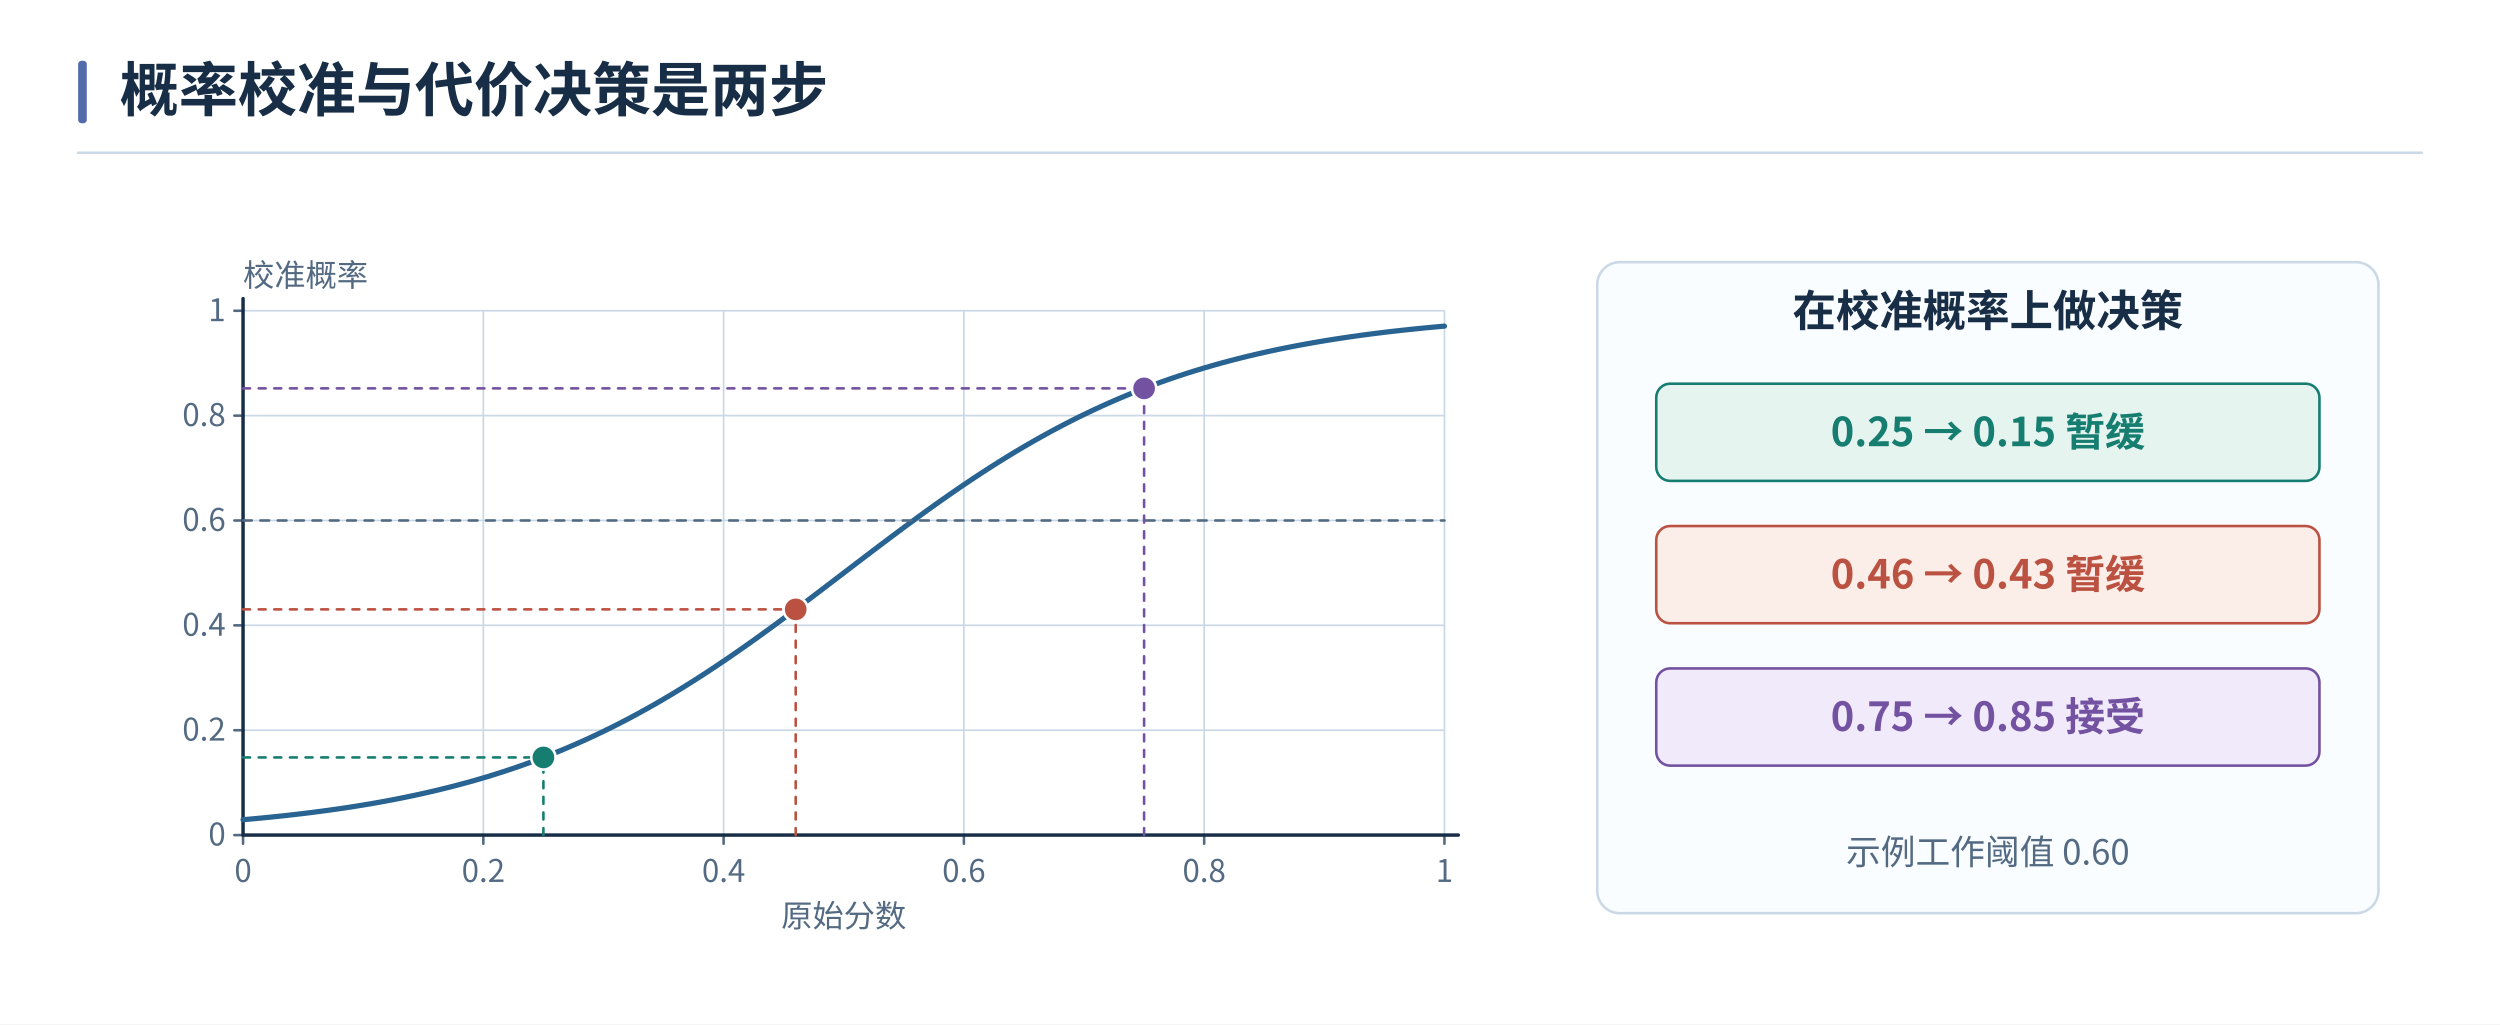
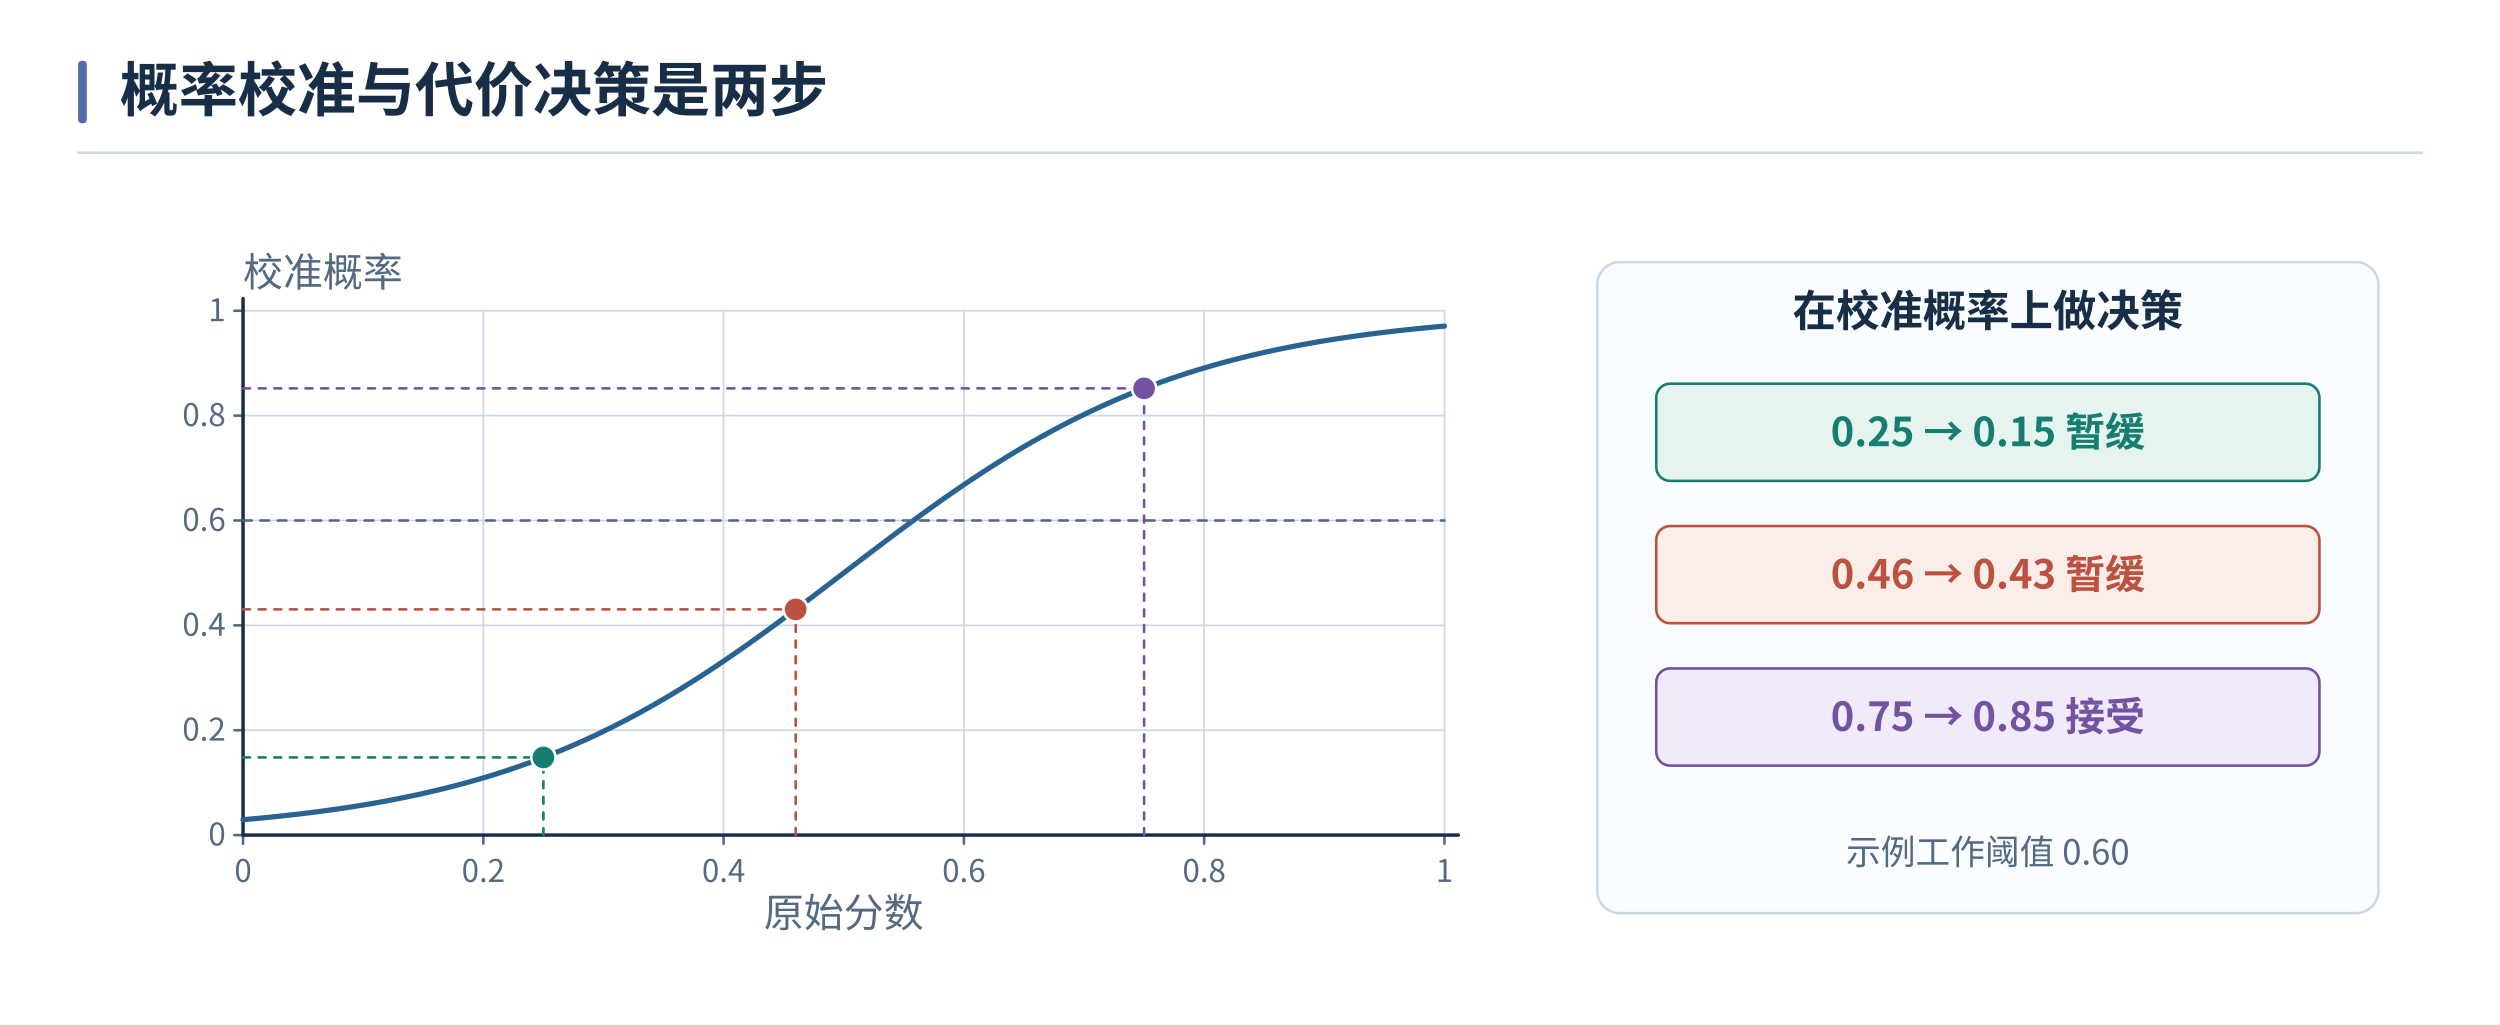
<svg xmlns="http://www.w3.org/2000/svg" width="1440" height="590" viewBox="0 0 1440 590" role="img" aria-labelledby="caption">
  <defs>
    <marker id="blue" orient="auto" markerWidth="9" markerHeight="9" refX="8" refY="4.5" markerUnits="userSpaceOnUse">
      <path d="M0 0 L9 4.5 L0 9 Z" fill="#286391" />
    </marker>
    <marker id="teal" orient="auto" markerWidth="9" markerHeight="9" refX="8" refY="4.5" markerUnits="userSpaceOnUse">
      <path d="M0 0 L9 4.5 L0 9 Z" fill="#167d71" />
    </marker>
    <marker id="red" orient="auto" markerWidth="9" markerHeight="9" refX="8" refY="4.5" markerUnits="userSpaceOnUse">
      <path d="M0 0 L9 4.5 L0 9 Z" fill="#bb5141" />
    </marker>
    <marker id="violet" orient="auto" markerWidth="9" markerHeight="9" refX="8" refY="4.5" markerUnits="userSpaceOnUse">
      <path d="M0 0 L9 4.5 L0 9 Z" fill="#7352a1" />
    </marker>
    <marker id="ink" orient="auto" markerWidth="9" markerHeight="9" refX="8" refY="4.5" markerUnits="userSpaceOnUse">
      <path d="M0 0 L9 4.5 L0 9 Z" fill="#172e46" />
    </marker>
    <marker id="muted" orient="auto" markerWidth="9" markerHeight="9" refX="8" refY="4.5" markerUnits="userSpaceOnUse">
      <path d="M0 0 L9 4.5 L0 9 Z" fill="#536a82" />
    </marker>
  </defs>
  <g font-family="Microsoft YaHei, Noto Sans CJK SC, Arial, sans-serif">
    <rect x="0" y="0" width="1440" height="590" fill="white" rx="0" stroke-width="1.5" />
    <rect x="45" y="35" width="5" height="36" fill="#526bab" rx="2" stroke-width="1.5" />
    <text x="69" y="64" fill="#172e46" font-size="34" font-weight="700" text-anchor="start">概率校准与代价决策是两步</text>
    <line x1="45" y1="88" x2="1395" y2="88" stroke="#cbd9e6" stroke-width="1.5" stroke-linecap="round" />
    <line x1="140" y1="179" x2="140" y2="481" stroke="#cbd9e6" stroke-width="1" stroke-linecap="round" />
    <line x1="140" y1="481" x2="140" y2="486" stroke="#536a82" stroke-width="1.5" stroke-linecap="round" />
    <text x="140" y="508" fill="#536a82" font-size="18" font-weight="400" text-anchor="middle">0</text>
    <line x1="278.4" y1="179" x2="278.4" y2="481" stroke="#cbd9e6" stroke-width="1" stroke-linecap="round" />
    <line x1="278.4" y1="481" x2="278.4" y2="486" stroke="#536a82" stroke-width="1.5" stroke-linecap="round" />
    <text x="278.4" y="508" fill="#536a82" font-size="18" font-weight="400" text-anchor="middle">0.2</text>
    <line x1="416.8" y1="179" x2="416.8" y2="481" stroke="#cbd9e6" stroke-width="1" stroke-linecap="round" />
    <line x1="416.8" y1="481" x2="416.8" y2="486" stroke="#536a82" stroke-width="1.5" stroke-linecap="round" />
    <text x="416.8" y="508" fill="#536a82" font-size="18" font-weight="400" text-anchor="middle">0.4</text>
    <line x1="555.2" y1="179" x2="555.2" y2="481" stroke="#cbd9e6" stroke-width="1" stroke-linecap="round" />
    <line x1="555.2" y1="481" x2="555.2" y2="486" stroke="#536a82" stroke-width="1.5" stroke-linecap="round" />
    <text x="555.2" y="508" fill="#536a82" font-size="18" font-weight="400" text-anchor="middle">0.6</text>
    <line x1="693.6" y1="179" x2="693.6" y2="481" stroke="#cbd9e6" stroke-width="1" stroke-linecap="round" />
    <line x1="693.6" y1="481" x2="693.6" y2="486" stroke="#536a82" stroke-width="1.5" stroke-linecap="round" />
    <text x="693.6" y="508" fill="#536a82" font-size="18" font-weight="400" text-anchor="middle">0.8</text>
    <line x1="832" y1="179" x2="832" y2="481" stroke="#cbd9e6" stroke-width="1" stroke-linecap="round" />
    <line x1="832" y1="481" x2="832" y2="486" stroke="#536a82" stroke-width="1.5" stroke-linecap="round" />
    <text x="832" y="508" fill="#536a82" font-size="18" font-weight="400" text-anchor="middle">1</text>
    <line x1="140" y1="481" x2="832" y2="481" stroke="#cbd9e6" stroke-width="1" stroke-linecap="round" />
    <line x1="135" y1="481" x2="140" y2="481" stroke="#536a82" stroke-width="1.5" stroke-linecap="round" />
    <text x="130" y="487" fill="#536a82" font-size="18" font-weight="400" text-anchor="end">0</text>
    <line x1="140" y1="420.6" x2="832" y2="420.6" stroke="#cbd9e6" stroke-width="1" stroke-linecap="round" />
    <line x1="135" y1="420.6" x2="140" y2="420.6" stroke="#536a82" stroke-width="1.5" stroke-linecap="round" />
    <text x="130" y="426.6" fill="#536a82" font-size="18" font-weight="400" text-anchor="end">0.2</text>
    <line x1="140" y1="360.2" x2="832" y2="360.2" stroke="#cbd9e6" stroke-width="1" stroke-linecap="round" />
    <line x1="135" y1="360.2" x2="140" y2="360.2" stroke="#536a82" stroke-width="1.5" stroke-linecap="round" />
    <text x="130" y="366.2" fill="#536a82" font-size="18" font-weight="400" text-anchor="end">0.4</text>
    <line x1="140" y1="299.8" x2="832" y2="299.8" stroke="#cbd9e6" stroke-width="1" stroke-linecap="round" />
    <line x1="135" y1="299.8" x2="140" y2="299.8" stroke="#536a82" stroke-width="1.5" stroke-linecap="round" />
    <text x="130" y="305.8" fill="#536a82" font-size="18" font-weight="400" text-anchor="end">0.6</text>
    <line x1="140" y1="239.4" x2="832" y2="239.4" stroke="#cbd9e6" stroke-width="1" stroke-linecap="round" />
    <line x1="135" y1="239.4" x2="140" y2="239.4" stroke="#536a82" stroke-width="1.5" stroke-linecap="round" />
    <text x="130" y="245.4" fill="#536a82" font-size="18" font-weight="400" text-anchor="end">0.8</text>
    <line x1="140" y1="179" x2="832" y2="179" stroke="#cbd9e6" stroke-width="1" stroke-linecap="round" />
    <line x1="135" y1="179" x2="140" y2="179" stroke="#536a82" stroke-width="1.5" stroke-linecap="round" />
    <text x="130" y="185" fill="#536a82" font-size="18" font-weight="400" text-anchor="end">1</text>
    <line x1="140" y1="481" x2="840" y2="481" stroke="#172e46" stroke-width="2" stroke-linecap="round" />
    <line x1="140" y1="481" x2="140" y2="172" stroke="#172e46" stroke-width="2" stroke-linecap="round" />
-     <text x="486" y="534" fill="#536a82" font-size="18" font-weight="400" text-anchor="middle">原始分数</text>
-     <text x="140" y="165" fill="#536a82" font-size="18" font-weight="400" text-anchor="start">校准概率</text>
+     <text x="486" y="534" fill="#536a82" font-size="23" font-weight="400" text-anchor="middle">原始分数</text>
+     <text x="140" y="165" fill="#536a82" font-size="23" font-weight="400" text-anchor="start">校准概率</text>
    <path d="M140 472.148 L144.943 471.708 L149.886 471.247 L154.829 470.764 L159.771 470.257 L164.714 469.727 L169.657 469.172 L174.6 468.59 L179.543 467.982 L184.486 467.344 L189.429 466.677 L194.371 465.98 L199.314 465.25 L204.257 464.486 L209.2 463.688 L214.143 462.854 L219.086 461.982 L224.029 461.071 L228.971 460.12 L233.914 459.127 L238.857 458.091 L243.8 457.01 L248.743 455.882 L253.686 454.706 L258.629 453.481 L263.571 452.204 L268.514 450.875 L273.457 449.492 L278.4 448.053 L283.343 446.556 L288.286 445.001 L293.229 443.385 L298.171 441.707 L303.114 439.966 L308.057 438.161 L313 436.29 L317.943 434.351 L322.886 432.345 L327.829 430.27 L332.771 428.124 L337.714 425.908 L342.657 423.62 L347.6 421.26 L352.543 418.827 L357.486 416.322 L362.429 413.745 L367.371 411.094 L372.314 408.372 L377.257 405.579 L382.2 402.714 L387.143 399.78 L392.086 396.777 L397.029 393.707 L401.971 390.571 L406.914 387.372 L411.857 384.112 L416.8 380.793 L421.743 377.417 L426.686 373.988 L431.629 370.509 L436.571 366.983 L441.514 363.413 L446.457 359.804 L451.4 356.159 L456.343 352.482 L461.286 348.777 L466.229 345.05 L471.171 341.304 L476.114 337.544 L481.057 333.774 L486 330 L490.943 326.226 L495.886 322.456 L500.829 318.696 L505.771 314.95 L510.714 311.223 L515.657 307.518 L520.6 303.841 L525.543 300.196 L530.486 296.587 L535.429 293.017 L540.371 289.491 L545.314 286.012 L550.257 282.583 L555.2 279.207 L560.143 275.888 L565.086 272.628 L570.029 269.429 L574.971 266.293 L579.914 263.223 L584.857 260.22 L589.8 257.286 L594.743 254.421 L599.686 251.628 L604.629 248.905 L609.571 246.255 L614.514 243.678 L619.457 241.173 L624.4 238.74 L629.343 236.381 L634.286 234.093 L639.229 231.876 L644.171 229.73 L649.114 227.655 L654.057 225.649 L659 223.71 L663.943 221.839 L668.886 220.034 L673.829 218.293 L678.771 216.615 L683.714 214.999 L688.657 213.444 L693.6 211.947 L698.543 210.508 L703.486 209.125 L708.429 207.796 L713.371 206.519 L718.314 205.294 L723.257 204.118 L728.2 202.99 L733.143 201.909 L738.086 200.873 L743.029 199.88 L747.971 198.929 L752.914 198.018 L757.857 197.146 L762.8 196.312 L767.743 195.514 L772.686 194.75 L777.629 194.02 L782.571 193.323 L787.514 192.656 L792.457 192.018 L797.4 191.41 L802.343 190.828 L807.286 190.273 L812.229 189.743 L817.171 189.236 L822.114 188.753 L827.057 188.292 L832 187.852" stroke="#286391" stroke-width="3" fill="none" stroke-linejoin="round" stroke-linecap="round" />
    <line x1="140" y1="299.8" x2="832" y2="299.8" stroke="#536a82" stroke-width="1.5" stroke-dasharray="5 5" stroke-linecap="round" />
    <rect x="920" y="151" width="450" height="375" fill="#fafdff" stroke="#cbd9e6" rx="13" stroke-width="1.5" />
    <text x="1145" y="188" fill="#172e46" font-size="25" font-weight="700" text-anchor="middle">在校准概率上做决策</text>
    <line x1="313" y1="481" x2="313" y2="436.29" stroke="#167d71" stroke-width="1.5" stroke-dasharray="4 5" stroke-linecap="round" />
    <line x1="140" y1="436.29" x2="313" y2="436.29" stroke="#167d71" stroke-width="1.5" stroke-dasharray="4 5" stroke-linecap="round" />
    <circle cx="313" cy="436.29" r="7" fill="#167d71" stroke="white" stroke-width="1.5" />
    <rect x="954" y="221" width="382" height="56" fill="#e6f4ef" stroke="#167d71" rx="8" stroke-width="1.5" />
    <text x="1145" y="257" fill="#167d71" font-size="23" font-weight="700" text-anchor="middle">0.25 → 0.15      暂缓</text>
    <line x1="458.32" y1="481" x2="458.32" y2="351.003" stroke="#bb5141" stroke-width="1.5" stroke-dasharray="4 5" stroke-linecap="round" />
    <line x1="140" y1="351.003" x2="458.32" y2="351.003" stroke="#bb5141" stroke-width="1.5" stroke-dasharray="4 5" stroke-linecap="round" />
    <circle cx="458.32" cy="351.003" r="7" fill="#bb5141" stroke="white" stroke-width="1.5" />
    <rect x="954" y="303" width="382" height="56" fill="#fbede8" stroke="#bb5141" rx="8" stroke-width="1.5" />
    <text x="1145" y="339" fill="#bb5141" font-size="23" font-weight="700" text-anchor="middle">0.46 → 0.43      暂缓</text>
    <line x1="659" y1="481" x2="659" y2="223.71" stroke="#7352a1" stroke-width="1.5" stroke-dasharray="4 5" stroke-linecap="round" />
    <line x1="140" y1="223.71" x2="659" y2="223.71" stroke="#7352a1" stroke-width="1.5" stroke-dasharray="4 5" stroke-linecap="round" />
    <circle cx="659" cy="223.71" r="7" fill="#7352a1" stroke="white" stroke-width="1.5" />
    <rect x="954" y="385" width="382" height="56" fill="#f0eafa" stroke="#7352a1" rx="8" stroke-width="1.5" />
    <text x="1145" y="421" fill="#7352a1" font-size="23" font-weight="700" text-anchor="middle">0.75 → 0.85      接受</text>
    <text x="1145" y="498" fill="#536a82" font-size="20" font-weight="400" text-anchor="middle">示例工作阈值 0.60</text>
  </g>
</svg>
